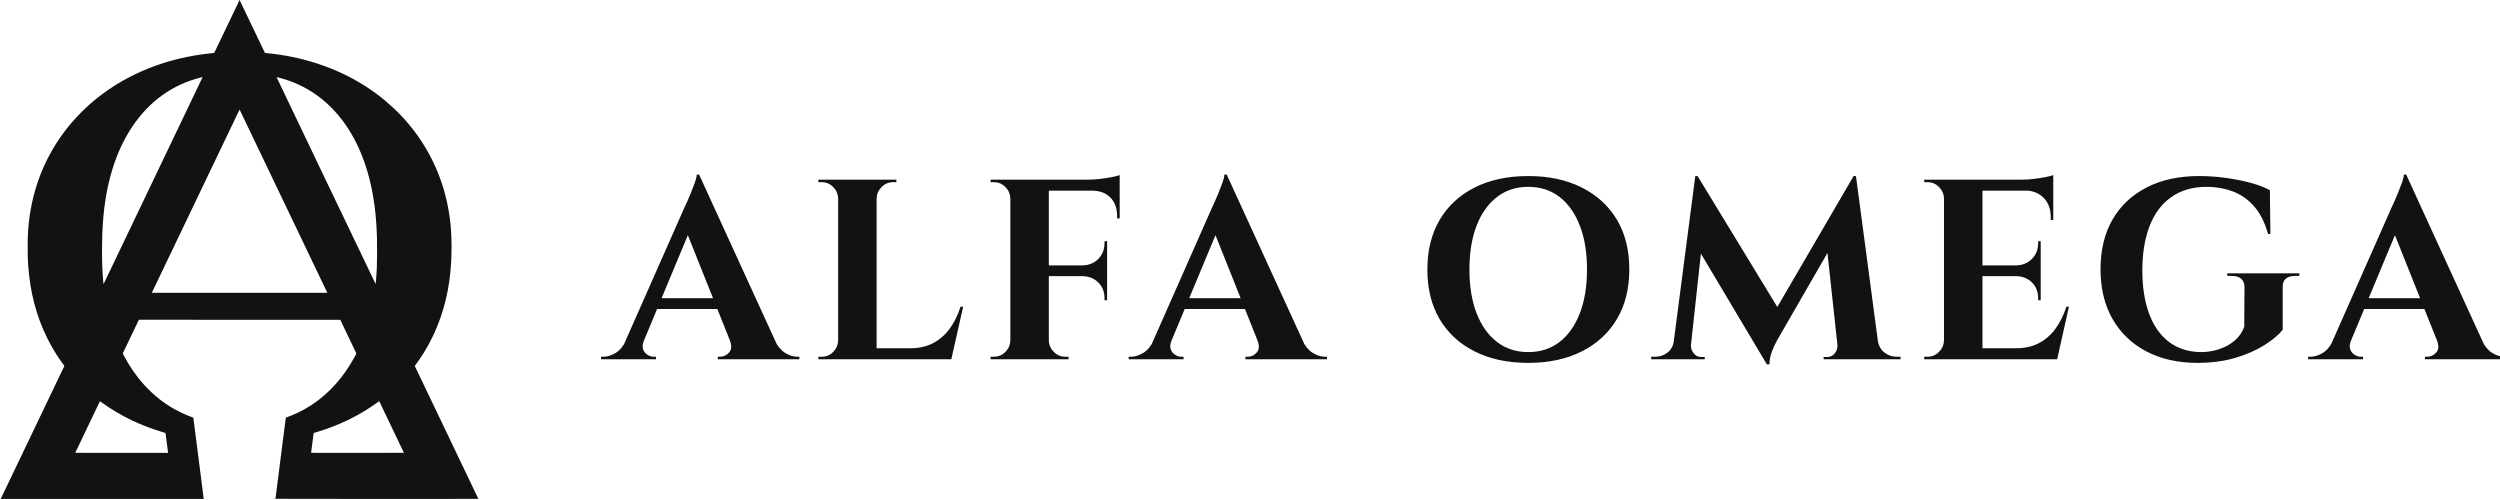
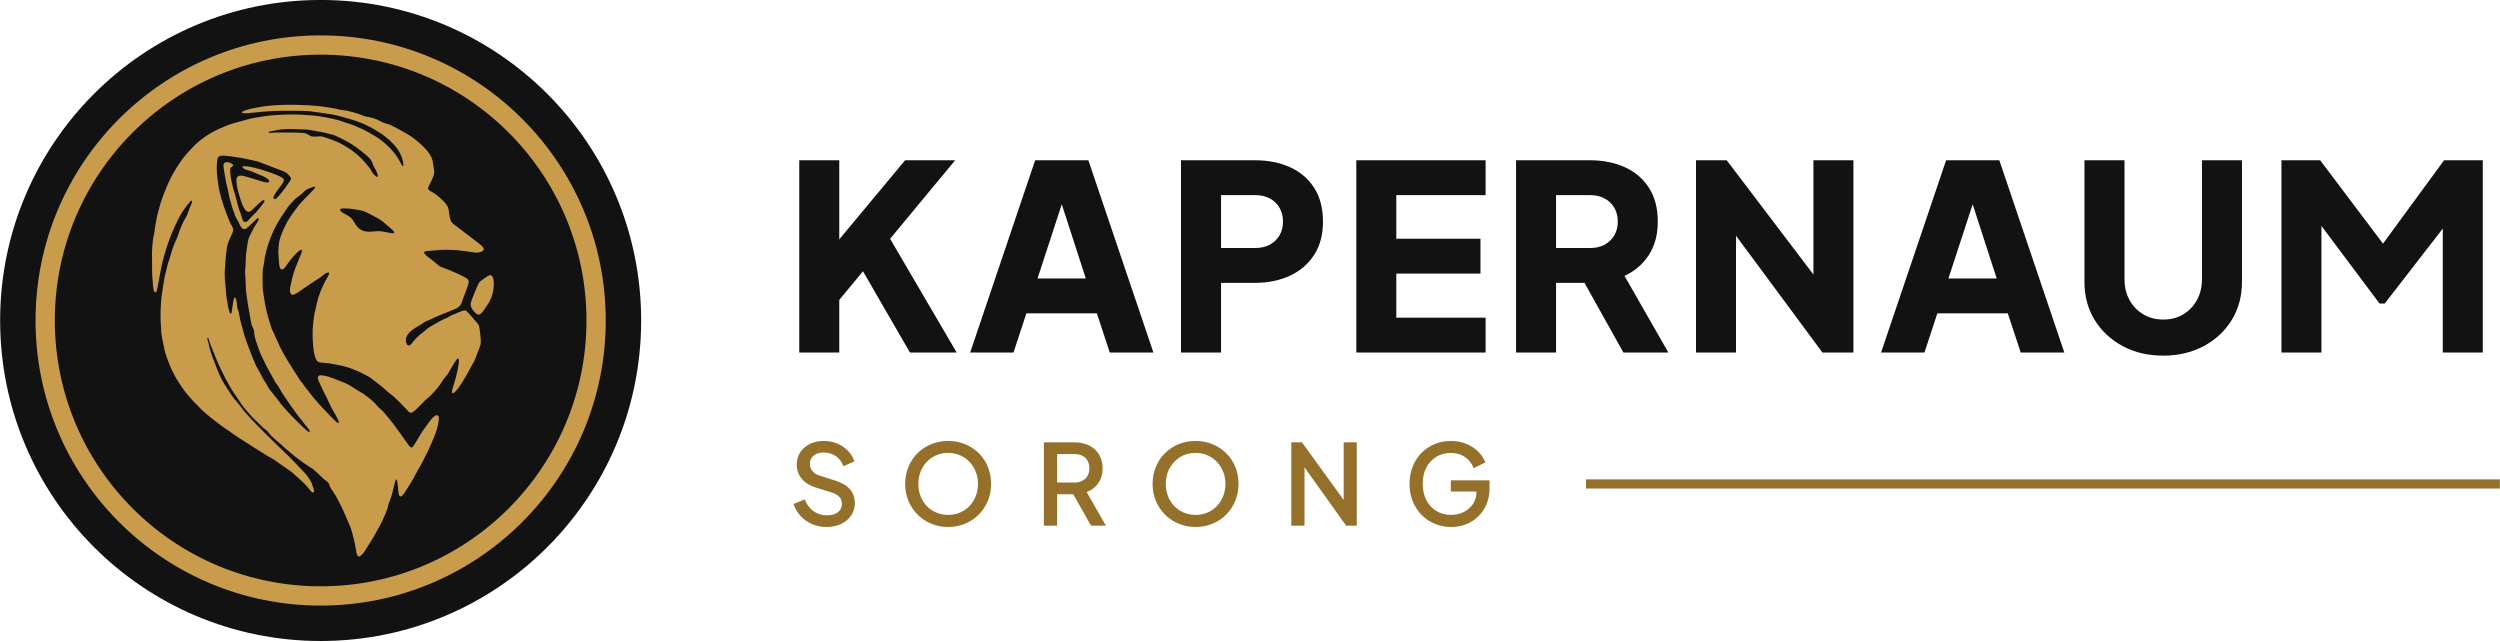
- <svg xmlns="http://www.w3.org/2000/svg" viewBox="0 0 500.73 100.00" width="501" height="100" role="img" aria-label="Alfa Omega">
-   <g fill="#121212">
-     <path transform="translate(0.00 0.00) scale(0.143456)" fill-rule="evenodd" d="M0.48 696.04C0.74 695.51 20.77 653.7 44.98 603.12L89.01 511.16L87.54 509.21C79.28 498.22 71.06 484.69 64.57 471.42C49.75 441.11 41.1 408.03 38.51 371.67C37.82 362 37.75 359.56 37.75 345.17C37.75 331.13 37.81 328.78 38.43 320.58C42.22 269.76 59.37 223.43 88.98 184C96.23 174.34 103.62 165.86 112.74 156.74C120.27 149.21 126.49 143.62 134.25 137.41C178.14 102.25 232.89 80.65 293.92 74.41C296.3 74.17 298.29 73.92 298.35 73.86C298.4 73.8 306.38 57.15 316.09 36.86L333.74 -0.02L334.34 1.28C336.05 4.94 369.04 73.77 369.14 73.87C369.2 73.93 370.86 74.14 372.83 74.33C418.61 78.82 462.27 92.59 499.5 114.29C534.99 134.97 564.73 162.7 586.62 195.5C611.89 233.39 626.28 276.68 629.25 323.75C630.05 336.51 630.05 353.4 629.24 367.17C627.16 402.83 619.51 434.95 605.96 464.92C603.96 469.35 599.49 478.24 597.07 482.58C592.09 491.54 586.07 500.91 580.28 508.72L578.45 511.2L578.83 511.97C580.61 515.63 667.33 696.85 667.33 696.91C667.33 696.96 603.55 697 525.58 697C424.29 697 383.83 696.95 383.83 696.82C383.83 696.61 398.12 584.87 398.26 583.98C398.36 583.37 398.37 583.37 400.14 582.74C401.12 582.4 403.59 581.45 405.63 580.64C432.86 569.79 456.34 551.93 475.69 527.33C482.72 518.39 490.76 505.82 495.78 495.92L496.88 493.75L485.63 470.25L474.38 446.75L333.73 446.71L193.08 446.68L181.81 470.21L170.54 493.75L171.8 496.17C187.75 526.96 210.66 552.15 237.67 568.59C246.81 574.15 257.91 579.44 267.36 582.75L269.13 583.36L269.31 584.81C271.05 598.51 283.52 695.93 283.6 696.38L283.7 697L141.85 697L-0 697L0.48 696.04ZM233.78 632.04C233.73 631.7 232.92 625.45 231.99 618.17C231.06 610.88 230.28 604.89 230.25 604.87C230.23 604.84 228.44 604.29 226.28 603.66C195.86 594.69 167.17 580.84 142.78 563.35C138.38 560.2 138.7 560.41 138.62 560.51C138.5 560.66 104.17 632.46 104.17 632.56C104.17 632.62 133.35 632.67 169.02 632.67L233.88 632.67L233.78 632.04ZM563.31 632.52C563.27 632.43 555.49 616.17 546.01 596.37L528.78 560.38L526.93 561.74C521.43 565.81 514.3 570.55 507.82 574.46C487.53 586.7 465.71 596.3 442.02 603.41C439.41 604.19 437.25 604.86 437.22 604.89C437.15 604.96 433.67 631.88 433.67 632.38C433.67 632.65 436.87 632.67 498.51 632.67C537.15 632.67 563.34 632.61 563.31 632.52ZM455.53 407.38C455.1 406.48 427.52 348.88 394.25 279.38L333.75 153.01L333.31 153.88C332.76 154.96 212.51 406.11 211.73 407.79L211.18 409L333.75 409L456.32 409L455.53 407.38ZM213.4 251.33C251.21 172.36 282.12 107.73 282.09 107.7C282.06 107.67 280.7 107.98 279.06 108.4C240.14 118.2 207.9 141.3 184.24 176.33C160.59 211.34 146.62 256.74 142.84 310.83C142.09 321.6 141.86 327.46 141.67 340.93C141.37 361.37 141.85 377.23 143.25 393.17C143.61 397.17 143.6 397.15 144.18 395.92C144.45 395.37 175.59 330.3 213.4 251.33ZM524.17 393.39C524.7 387.69 525.1 381.77 525.51 373.33C525.79 367.67 525.9 341.77 525.68 333.67C525.21 316.25 524.24 302.8 522.41 288.52C515.76 236.62 498.66 193.4 472.17 161.58C465 152.97 456.87 144.94 448.33 138.07C432.56 125.36 413.79 115.63 394.05 109.93C390.4 108.88 385.49 107.62 385.39 107.72C385.36 107.75 416.47 172.82 454.52 252.31C492.58 331.8 523.75 396.81 523.79 396.77C523.83 396.73 524 395.21 524.17 393.39Z" />
+ <svg xmlns="http://www.w3.org/2000/svg" viewBox="0 0 389.95 100.00" width="390" height="100" role="img" aria-label="GBI Kapernaum Sorong">
+   <g transform="translate(5.52 5.52) scale(0.889506)">
+     <circle cx="50" cy="50" r="56.211" fill="#121212" />
+     <path fill="#C89C4A" fill-rule="evenodd" d="M0 50a50 50 0 1 0 100 0a50 50 0 1 0 -100 0ZM3.38 50a46.62 46.62 0 1 0 93.24 0a46.62 46.62 0 1 0 -93.24 0ZM56.55 91.33C56.39 91.2 56.32 90.97 56.16 89.99C56.08 89.49 55.93 88.77 55.83 88.4C55.73 88.03 55.57 87.42 55.48 87.05C55.34 86.5 55.25 86.27 55.01 85.74C54.85 85.38 54.62 84.85 54.49 84.55C54.12 83.64 53.78 82.89 53.4 82.17C53.21 81.79 52.96 81.32 52.86 81.12C52.76 80.93 52.46 80.44 52.19 80.04C51.92 79.64 51.67 79.24 51.63 79.14C51.6 79.04 51.53 78.86 51.49 78.74C51.37 78.44 51.3 78.35 50.91 78.09C50.73 77.97 50.49 77.77 50.38 77.64C50.18 77.42 49.14 76.46 48.68 76.08C48.57 75.99 48.24 75.77 47.94 75.6C47.65 75.42 47.22 75.13 46.98 74.95C46.75 74.76 46.38 74.49 46.16 74.34C45.94 74.2 45.6 73.93 45.39 73.76C45.19 73.58 44.85 73.3 44.65 73.14C44.44 72.97 44.14 72.72 43.98 72.58C43.17 71.87 42.92 71.64 42.73 71.45C42.62 71.34 42.39 71.15 42.24 71.03C41.81 70.71 41.21 70.12 41 69.83C40.75 69.47 40.69 69.4 40.42 69.22C40.29 69.14 40.01 68.89 39.79 68.68C39.58 68.47 39.02 67.93 38.56 67.49C38.09 67.04 37.65 66.58 37.58 66.47C37.5 66.36 37.31 66.12 37.14 65.95C36.71 65.51 36.14 64.77 35.8 64.2C35.64 63.94 35.4 63.59 35.28 63.42C34.85 62.86 34.27 61.95 34.03 61.48C33.9 61.22 33.74 60.92 33.66 60.81C33.34 60.3 32.15 57.88 31.9 57.23C31.82 57.03 31.65 56.62 31.52 56.32C31.39 56.02 31.15 55.43 31 55.02C30.85 54.61 30.68 54.16 30.61 54.02C30.55 53.88 30.48 53.66 30.46 53.53C30.39 53.23 30.32 53.08 30.22 53.08C30.11 53.08 30.09 53.25 30.19 53.5C30.29 53.78 30.34 53.98 30.48 54.63C30.54 54.91 30.64 55.28 30.7 55.46C30.77 55.63 30.85 55.88 30.89 56.02C30.93 56.15 31.12 56.66 31.31 57.14C31.51 57.62 31.76 58.27 31.87 58.58C32.22 59.55 33.05 61.17 33.51 61.77C33.6 61.88 33.74 62.11 33.83 62.27C33.92 62.43 34.05 62.63 34.13 62.72C34.2 62.81 34.36 63.05 34.48 63.24C34.6 63.44 34.82 63.72 34.97 63.87C35.12 64.02 35.34 64.29 35.47 64.46C35.79 64.9 36.32 65.57 36.66 65.99C36.96 66.35 37.06 66.46 38.12 67.6C38.91 68.45 41.68 71.22 42.56 72.04C43.55 72.95 45.37 74.76 45.85 75.3C46.08 75.56 46.5 76 46.79 76.29C47.38 76.88 47.63 77.18 48.02 77.79C48.35 78.31 48.39 78.38 48.65 79.17C48.87 79.81 48.9 80.03 48.77 80.14C48.62 80.28 48.41 80.11 47.85 79.4C47.47 78.91 47.2 78.63 46.75 78.24C46.55 78.08 46.1 77.66 45.75 77.32C45.29 76.88 44.96 76.6 44.61 76.36C44.34 76.18 43.97 75.92 43.8 75.79C43.63 75.67 43.19 75.36 42.82 75.12C42.45 74.87 42.07 74.6 41.98 74.52C41.88 74.44 41.66 74.3 41.48 74.22C41.31 74.13 41.04 73.97 40.87 73.86C40.71 73.75 40.45 73.59 40.28 73.5C39.94 73.31 39.39 72.97 38.71 72.52C38.44 72.34 38.11 72.14 37.98 72.07C37.85 71.99 37.58 71.82 37.37 71.67C37.17 71.53 36.74 71.26 36.43 71.07C36.12 70.89 35.69 70.61 35.49 70.46C35.28 70.31 34.97 70.11 34.8 70C34.62 69.9 34.35 69.7 34.19 69.56C34.03 69.43 33.77 69.25 33.62 69.17C33.35 69.03 31.89 67.95 30.82 67.1C30.32 66.7 30.08 66.5 29.2 65.72C29.05 65.59 28.81 65.34 28.66 65.17C28.51 64.99 28.23 64.7 28.03 64.52C27.3 63.81 26.13 62.43 25.74 61.79C25.63 61.61 25.43 61.32 25.3 61.13C24.75 60.36 24.01 59.02 23.69 58.2C23.59 57.93 23.45 57.59 23.39 57.46C23.34 57.33 23.22 57.01 23.12 56.75C23.03 56.49 22.9 56.13 22.84 55.95C22.77 55.76 22.68 55.44 22.64 55.22C22.59 55 22.47 54.41 22.36 53.9C22.11 52.75 22 51.94 22.01 51.26C22.01 50.97 21.99 50.64 21.97 50.53C21.9 50.2 21.91 47.77 21.99 47.24C22.02 47 22.04 46.65 22.04 46.45C22.04 46.26 22.09 45.81 22.15 45.45C22.29 44.5 22.38 43.9 22.5 43.15C22.55 42.79 22.64 42.33 22.69 42.15C22.74 41.97 22.82 41.63 22.87 41.4C23.02 40.67 23.25 39.82 23.42 39.41C23.5 39.19 23.63 38.8 23.7 38.53C23.76 38.27 23.84 37.99 23.87 37.91C23.9 37.83 23.98 37.59 24.05 37.37C24.16 36.99 24.54 36.06 24.66 35.87C24.76 35.71 24.99 35.11 25.14 34.62C25.34 33.93 26 32.45 26.32 31.98C26.55 31.64 26.63 31.47 26.76 31C26.83 30.77 27 30.34 27.13 30.04C27.46 29.34 27.48 29.29 27.46 29.13C27.44 28.93 27.28 28.93 27.12 29.13C26.09 30.4 25.61 31.09 25.28 31.76C25.16 32.02 25 32.31 24.94 32.42C24.74 32.76 23.89 34.64 23.69 35.19C22.8 37.59 22.28 39.41 21.94 41.25C21.89 41.56 21.78 42.12 21.71 42.48C21.63 42.85 21.56 43.26 21.55 43.39C21.52 43.69 21.27 44.8 21.21 44.91C21.07 45.18 20.84 45.08 20.73 44.7C20.65 44.42 20.55 43.59 20.55 43.17C20.55 42.99 20.53 42.69 20.49 42.52C20.45 42.28 20.44 41.84 20.44 40.77C20.44 39.98 20.43 39.15 20.43 38.91C20.41 38.12 20.41 37.93 20.47 37.08C20.52 36.26 20.62 35.53 20.79 34.82C20.83 34.65 20.88 34.31 20.9 34.06C20.93 33.82 20.98 33.46 21.02 33.27C21.06 33.09 21.12 32.78 21.14 32.6C21.21 32.04 21.48 30.94 21.86 29.63C22.03 29.02 22.5 27.75 22.75 27.17C22.84 26.97 22.98 26.62 23.07 26.41C23.39 25.56 23.99 24.41 24.89 22.95C25.3 22.3 26.16 21.14 26.56 20.71C26.77 20.49 27.1 20.13 27.29 19.91C27.71 19.43 28.52 18.67 28.92 18.38C29.09 18.26 29.38 18.04 29.57 17.89C30.98 16.84 33.71 15.6 35.47 15.21C35.71 15.16 36.07 15.06 36.27 14.99C37.29 14.67 38.31 14.44 39.52 14.28C39.83 14.24 40.27 14.17 40.5 14.13C40.74 14.09 41.14 14.04 41.38 14.03C41.63 14.01 42.04 13.99 42.29 13.97C43.89 13.83 46.51 13.84 47.71 13.99C47.98 14.02 48.33 14.04 48.49 14.04C48.96 14.05 50.48 14.28 51.88 14.57C52.85 14.77 53.33 14.91 54.16 15.23C54.43 15.33 54.84 15.46 55.06 15.52C55.32 15.58 55.67 15.72 56.01 15.87C56.3 16.01 56.7 16.18 56.89 16.25C57.27 16.38 57.88 16.69 58.6 17.11C59.83 17.83 60.21 18.06 60.35 18.18C61.29 18.93 61.57 19.17 62.05 19.66C62.89 20.51 63.45 21.26 63.99 22.3C64.15 22.61 64.31 22.88 64.35 22.91C64.61 23.07 64.53 22.13 64.2 21.28C64.06 20.89 63.63 20.12 63.42 19.84C62.91 19.18 62.28 18.52 61.82 18.17C61.73 18.1 61.52 17.92 61.37 17.78C61.2 17.62 60.85 17.37 60.5 17.16C60.18 16.97 59.69 16.66 59.41 16.49C58.88 16.15 58.8 16.11 57.68 15.59C56.91 15.23 55.77 14.84 54.2 14.4C53.65 14.25 53.07 14.09 52.92 14.05C52.58 13.95 51.58 13.78 50.33 13.61C49.81 13.55 49.06 13.44 48.68 13.38C47.85 13.25 46.83 13.21 44.47 13.22C41.79 13.22 40.56 13.29 37.98 13.57C37.14 13.67 36.36 13.68 36.26 13.6C35.9 13.34 37.23 12.91 39.58 12.52C40.29 12.4 40.65 12.36 41.93 12.26C44.54 12.06 48.9 12.21 51.01 12.58C51.33 12.63 51.81 12.71 52.08 12.75C52.35 12.79 52.68 12.86 52.82 12.9C53.16 13 53.43 13.05 53.9 13.1C54.75 13.19 56.53 13.67 57.26 14C57.62 14.17 57.77 14.21 58.12 14.27C58.98 14.39 59.82 14.67 60.37 15C60.74 15.23 60.88 15.29 61.42 15.44C62.05 15.61 62.38 15.75 62.92 16.05C63.15 16.17 63.59 16.41 63.91 16.58C64.22 16.75 64.64 16.98 64.83 17.09C65.03 17.2 65.31 17.37 65.46 17.46C66.45 18.03 67.99 19.37 68.77 20.35C69.4 21.14 69.64 21.69 69.72 22.53C69.74 22.74 69.79 23.03 69.82 23.18C70.02 24.13 69.94 24.47 69.25 25.87C68.81 26.73 68.81 26.74 68.85 26.9C68.91 27.09 69.07 27.22 69.52 27.46C70.36 27.9 71.63 29.03 72.1 29.73C72.34 30.09 72.47 30.5 72.52 31.04C72.61 32.12 72.82 32.7 73.23 33.04C73.4 33.19 74.62 34.11 75.08 34.44C75.22 34.54 75.63 34.85 75.99 35.14C76.36 35.42 76.73 35.7 76.82 35.76C76.91 35.83 77.11 35.99 77.27 36.12C77.43 36.25 77.67 36.43 77.8 36.53C78.28 36.88 78.61 37.26 78.61 37.48C78.61 37.61 78.45 37.81 78.25 37.91C77.83 38.12 77.24 38.15 76.52 38C76.26 37.95 75.98 37.91 75.9 37.91C75.82 37.9 75.52 37.87 75.23 37.82C74.36 37.69 73.61 37.63 72.54 37.61C71.56 37.58 71.14 37.6 69.94 37.71C69.7 37.73 69.25 37.78 68.93 37.8C68.26 37.86 68.15 37.91 68.15 38.11C68.15 38.3 68.54 38.66 69.53 39.39C69.74 39.54 70.1 39.84 70.34 40.05C70.86 40.51 70.97 40.58 71.54 40.77C72.98 41.27 75.34 42.35 75.69 42.68C75.86 42.83 75.97 43.07 75.97 43.26C75.98 43.45 75.52 44.81 75.25 45.46C75.13 45.73 74.98 46.15 74.91 46.38C74.75 46.92 74.62 47.19 74.36 47.47C74.12 47.74 73.95 47.84 73.47 48.02C73.28 48.1 73.01 48.21 72.89 48.27C72.76 48.34 72.48 48.45 72.26 48.53C72.04 48.61 71.55 48.81 71.16 48.97C70.77 49.14 70.25 49.36 69.99 49.47C69.74 49.57 69.43 49.72 69.29 49.8C69.16 49.87 68.9 49.99 68.72 50.05C68.31 50.2 68.3 50.2 67.88 50.5C67.7 50.64 67.36 50.85 67.13 50.98C65.9 51.66 65.17 52.37 64.99 53.07C64.88 53.5 65 54.12 65.23 54.3C65.48 54.49 65.79 54.34 66.11 53.87C66.48 53.33 67.3 52.53 67.84 52.16C68 52.05 68.27 51.83 68.43 51.68C68.78 51.34 69.23 51.05 69.87 50.71C70.13 50.58 70.43 50.41 70.55 50.33C70.82 50.15 71.56 49.77 71.95 49.62C72.1 49.56 72.31 49.46 72.4 49.39C72.65 49.23 73.01 49.05 73.52 48.85C73.76 48.76 74.19 48.58 74.48 48.46C74.88 48.3 75.06 48.24 75.2 48.24C75.56 48.24 75.59 48.27 76.95 49.85C77.77 50.8 77.79 50.83 77.88 51.55C77.91 51.82 77.97 52.21 78 52.43C78.08 53 78.11 53.88 78.06 54.16C78.03 54.29 77.94 54.58 77.84 54.81C77.68 55.2 77.45 55.81 77.16 56.6C76.97 57.1 76.8 57.45 76.52 57.87C76.39 58.08 76.19 58.45 76.07 58.7C75.72 59.42 74.46 61.48 74.07 61.96C73.63 62.5 73.37 62.75 73.23 62.75C72.96 62.75 72.96 62.48 73.25 61.57C73.9 59.55 74.32 57.54 74.23 56.91C74.2 56.71 74.1 56.62 73.98 56.7C73.86 56.77 73.1 57.96 72.63 58.82C72.31 59.4 72.2 59.56 71.88 59.9C71.73 60.06 71.51 60.35 71.36 60.61C70.76 61.62 69.54 63.03 68.71 63.67C68.49 63.83 68.21 64.1 68.06 64.28C67.75 64.64 66.54 65.81 66.27 66C65.85 66.3 65.6 66.24 65.2 65.74C64.92 65.4 63.19 63.66 62.81 63.33C62.67 63.22 62.37 62.99 62.16 62.83C61.94 62.67 61.61 62.39 61.41 62.2C61.22 62.01 60.98 61.8 60.88 61.72C60.79 61.65 60.61 61.5 60.49 61.4C60.37 61.3 60.08 61.07 59.84 60.9C59.6 60.73 59.27 60.47 59.1 60.32C58.9 60.14 58.65 59.97 58.39 59.84C58.17 59.72 57.87 59.56 57.72 59.47C57.18 59.16 55.63 58.49 55.06 58.32C54.88 58.27 54.5 58.15 54.22 58.07C53.94 57.98 53.57 57.9 53.39 57.87C53.22 57.85 52.87 57.78 52.61 57.72C51.9 57.55 51.19 57.45 50.46 57.41C49.75 57.37 49.62 57.33 49.38 57.08C49.04 56.73 48.78 55.69 48.69 54.4C48.68 54.09 48.64 53.64 48.61 53.39C48.57 52.89 48.59 51.29 48.65 50.99C48.67 50.9 48.69 50.7 48.69 50.55C48.69 50.4 48.73 50.06 48.77 49.8C48.81 49.54 48.87 49.17 48.89 48.97C48.91 48.78 48.97 48.48 49.03 48.31C49.08 48.14 49.15 47.88 49.17 47.74C49.19 47.59 49.25 47.32 49.3 47.12C49.35 46.93 49.43 46.6 49.48 46.4C49.53 46.19 49.62 45.89 49.69 45.73C49.75 45.57 49.85 45.29 49.9 45.12C49.96 44.95 50.05 44.72 50.1 44.61C50.16 44.5 50.28 44.23 50.37 44C50.47 43.77 50.67 43.36 50.83 43.07C51.53 41.84 51.58 41.69 51.41 41.6C51.23 41.51 50.75 41.75 50.34 42.14C50.21 42.25 50.02 42.39 49.92 42.45C49.74 42.56 49.15 42.94 47.97 43.74C47.64 43.95 47.14 44.3 46.85 44.51C45.86 45.22 45.37 45.49 45.06 45.49C44.63 45.49 44.49 44.77 44.75 43.78C44.8 43.56 44.88 43.22 44.92 43.02C45.12 42.06 45.44 41.06 45.83 40.15C45.96 39.83 46.12 39.43 46.19 39.24C46.25 39.06 46.4 38.71 46.51 38.48C46.75 37.95 46.79 37.62 46.61 37.6C46.28 37.56 44.93 38.96 44.06 40.26C43.77 40.69 43.57 40.91 43.42 40.99C43 41.21 42.76 40.82 42.7 39.83C42.69 39.6 42.65 39.1 42.62 38.71C42.56 38.06 42.56 37.94 42.62 37.2C42.65 36.76 42.71 36.27 42.74 36.11C42.89 35.39 43.51 33.86 44.08 32.81C44.3 32.39 45.24 30.97 45.43 30.77C45.51 30.68 45.67 30.47 45.79 30.3C46.17 29.72 46.68 29.16 48.09 27.75C48.92 26.92 49.07 26.73 49.03 26.61C48.97 26.46 48.68 26.53 47.93 26.87C47.39 27.11 47.37 27.12 46.96 27.53C46.73 27.75 46.4 28.05 46.21 28.17C45.6 28.61 45.47 28.72 45.22 29.02C45.08 29.18 44.85 29.42 44.71 29.56C44.45 29.8 44.32 29.99 43.04 31.92C42.27 33.09 41.72 34.17 41.14 35.68C40.65 36.95 40.13 38.95 40.13 39.57C40.13 39.67 40.07 39.99 40.01 40.26C39.84 41 39.8 41.6 39.82 43.17C39.84 44.28 39.86 44.63 39.93 45.06C39.97 45.35 40.04 45.78 40.07 46.02C40.23 47.25 40.63 49 41.05 50.29C41.2 50.77 41.37 51.29 41.41 51.43C41.46 51.57 41.58 51.83 41.68 52C41.77 52.17 41.91 52.47 41.97 52.67C42.04 52.86 42.18 53.17 42.28 53.35C42.39 53.54 42.57 53.91 42.68 54.19C42.79 54.46 42.93 54.78 43 54.89C43.07 55.01 43.2 55.26 43.3 55.45C43.4 55.65 43.54 55.91 43.62 56.03C43.7 56.15 43.84 56.38 43.92 56.54C44 56.7 44.13 56.92 44.2 57.02C44.28 57.13 44.49 57.46 44.66 57.75C45.18 58.61 45.41 58.97 45.7 59.39C45.85 59.6 46.06 59.94 46.17 60.14C46.29 60.34 46.5 60.64 46.65 60.8C46.8 60.97 46.99 61.22 47.07 61.37C47.15 61.51 47.32 61.74 47.46 61.89C47.59 62.03 47.81 62.3 47.94 62.5C48.08 62.69 48.28 62.96 48.4 63.1C48.52 63.24 48.79 63.57 49 63.83C49.21 64.09 49.55 64.48 49.75 64.7C49.96 64.92 50.4 65.38 50.72 65.73C51.48 66.56 52.49 67.57 52.77 67.8C53.02 68.01 53.19 68.03 53.21 67.86C53.22 67.74 52.72 66.7 52.38 66.14C52.04 65.59 51.35 64.22 51.23 63.88C51.17 63.71 51.05 63.46 50.97 63.32C50.88 63.19 50.74 62.93 50.66 62.75C50.57 62.56 50.42 62.25 50.33 62.06C50.06 61.52 49.64 60.58 49.57 60.41C49.43 60.01 49.55 59.68 49.87 59.62C50.15 59.56 51.33 59.79 51.76 59.99C51.88 60.04 52.23 60.17 52.53 60.27C52.83 60.38 53.27 60.55 53.51 60.66C53.75 60.76 54.04 60.88 54.16 60.92C54.58 61.06 55.2 61.41 56.34 62.17C56.6 62.34 56.91 62.53 57.02 62.58C57.3 62.7 57.59 62.89 57.85 63.12C57.97 63.22 58.25 63.43 58.46 63.59C58.92 63.91 59.63 64.58 59.89 64.94C59.99 65.07 60.21 65.3 60.39 65.44C60.82 65.78 61.21 66.2 61.78 66.93C62.05 67.28 62.39 67.7 62.53 67.86C62.68 68.03 62.87 68.28 62.96 68.43C63.05 68.58 63.2 68.8 63.3 68.92C63.66 69.37 64.02 69.86 64.36 70.37C64.56 70.67 64.85 71.07 65.01 71.28C65.17 71.49 65.39 71.78 65.49 71.92C65.82 72.38 66.04 72.39 66.29 71.97C66.37 71.84 66.58 71.51 66.76 71.24C66.94 70.97 67.15 70.61 67.23 70.45C67.42 70.08 68.09 69.05 68.49 68.54C68.66 68.32 68.92 67.98 69.06 67.77C69.52 67.11 70.09 66.6 70.38 66.6C70.54 66.6 70.7 66.79 70.73 67.01C70.79 67.44 70.45 69.07 70.16 69.76C69.97 70.21 69.6 71.11 69.42 71.57C69.25 72.01 68.67 73.25 68.46 73.61C68.38 73.75 68.18 74.15 68.02 74.48C67.74 75.07 67.31 75.84 67.09 76.17C67.03 76.26 66.79 76.72 66.54 77.19C66.27 77.74 65.95 78.29 65.68 78.69C65.45 79.03 65.17 79.47 65.07 79.65C64.65 80.4 64.23 80.88 64.02 80.86C63.76 80.84 63.67 80.57 63.59 79.51C63.5 78.38 63.41 77.88 63.28 77.88C63.19 77.88 63.09 78.11 63 78.5C62.95 78.73 62.85 79.14 62.78 79.41C62.71 79.68 62.59 80.15 62.51 80.46C62.43 80.81 62.3 81.2 62.14 81.57C61.98 81.95 61.88 82.26 61.82 82.55C61.78 82.78 61.68 83.12 61.6 83.31C61.53 83.49 61.37 83.88 61.25 84.17C61.04 84.71 60.4 86.02 60.19 86.33C60.13 86.43 59.96 86.73 59.82 87C59.38 87.83 59.06 88.37 58.59 89.08C58.35 89.46 58.04 89.94 57.92 90.15C57.5 90.87 56.99 91.4 56.73 91.4C56.68 91.4 56.6 91.37 56.55 91.33ZM48.09 69.46C48.05 69.26 47.77 68.82 47.5 68.53C47.36 68.39 47.09 68.05 46.89 67.78C46.68 67.51 46.37 67.12 46.2 66.91C46.03 66.7 45.72 66.29 45.51 65.99C45.31 65.69 44.97 65.21 44.75 64.92C44.54 64.63 44.27 64.25 44.16 64.07C44.04 63.9 43.84 63.61 43.72 63.43C43.42 63.02 42.88 62.14 42.72 61.8C42.65 61.66 42.52 61.45 42.43 61.35C42.2 61.09 41.96 60.71 41.77 60.31C41.68 60.13 41.55 59.89 41.48 59.78C41.31 59.51 40.95 58.86 40.66 58.29C40.52 58.03 40.37 57.74 40.33 57.66C39.76 56.55 39.28 55.48 39.13 54.95C39.09 54.82 38.97 54.47 38.86 54.18C38.5 53.21 38.39 52.76 38.36 52.21C38.34 51.72 38.33 51.71 38.17 51.39C38.07 51.21 37.97 50.99 37.94 50.9C37.85 50.65 37.57 49.21 37.57 49C37.57 48.9 37.52 48.6 37.45 48.34C37.39 48.08 37.3 47.6 37.26 47.28C37.21 46.96 37.12 46.28 37.04 45.79C36.91 44.97 36.89 44.77 36.86 43.64C36.84 42.96 36.81 42.29 36.79 42.15C36.74 41.83 36.73 41.45 36.78 41.02C36.81 40.83 36.84 40.15 36.86 39.52C36.89 38.76 36.93 38.19 36.98 37.89C37.02 37.63 37.09 37.14 37.14 36.8C37.26 35.87 37.45 35.28 37.81 34.69C37.9 34.55 38.03 34.3 38.09 34.15C38.24 33.79 38.38 33.55 38.65 33.17C38.91 32.8 39.14 32.37 39.14 32.23C39.14 32.11 39.05 32.03 38.95 32.07C38.85 32.1 38.22 32.69 37.94 33C37.78 33.17 37.29 33.61 36.96 33.87C36.85 33.95 36.6 34 36.46 33.96C36.21 33.9 35.92 33.52 35.7 32.96C35.63 32.78 35.47 32.48 35.35 32.31C34.93 31.68 34.08 29.07 33.86 27.7C33.81 27.38 33.68 26.83 33.59 26.48C33.49 26.14 33.38 25.66 33.35 25.42C33.31 25.19 33.25 24.81 33.21 24.58C32.89 22.81 32.88 22.59 33.13 22.37C33.41 22.12 34.09 22.23 34.56 22.62C34.75 22.77 34.74 22.81 34.49 22.98C34.17 23.2 34.13 23.29 34.14 23.85C34.14 24.7 34.56 26.69 34.98 27.9C35.1 28.26 35.36 29.25 35.49 29.83C35.56 30.18 35.66 30.47 35.78 30.75C35.88 30.98 36.03 31.42 36.12 31.75C36.33 32.54 36.46 32.73 36.79 32.73C37.03 32.73 37.31 32.5 37.73 31.96C37.8 31.87 37.99 31.68 38.14 31.55C38.45 31.29 38.84 30.86 39.22 30.37C39.36 30.2 39.6 29.9 39.75 29.72C40.15 29.24 40.25 28.95 40.05 28.88C39.88 28.83 39.34 29.27 38.46 30.16C37.73 30.89 37.49 31.03 37.15 30.89C36.63 30.68 36.13 29.61 35.57 27.51C35.35 26.68 35.32 26.5 35.25 25.83C35.19 25.26 35.23 25 35.42 24.8C35.71 24.49 36.21 24.52 37.32 24.89C37.58 24.98 37.94 25.09 38.13 25.13C38.31 25.17 38.77 25.31 39.16 25.44C40.21 25.79 40.71 25.87 40.9 25.74C41.26 25.49 40.57 24.92 39.36 24.48C39.14 24.4 38.71 24.21 38.4 24.07C37.99 23.88 37.7 23.77 37.38 23.69C36.62 23.51 36.14 23.2 36.32 23.02C36.45 22.89 37.12 22.92 37.81 23.09C38.12 23.17 38.54 23.27 38.73 23.3C39.17 23.38 41.26 24.06 42.06 24.39C43.72 25.06 43.85 25.27 43.15 26.19C42.51 27.03 41.93 27.88 41.79 28.18C41.59 28.61 41.84 28.86 42.21 28.61C42.51 28.41 43.71 26.93 44.23 26.11C44.34 25.95 44.48 25.74 44.55 25.65C44.9 25.2 44.87 24.98 44.42 24.5C44.03 24.08 43.88 23.99 43.28 23.76C43.01 23.65 42.28 23.37 41.66 23.14C41.04 22.9 40.41 22.66 40.26 22.61C40.11 22.56 39.79 22.44 39.55 22.34C39.01 22.11 38.74 22.03 37.81 21.85C37.41 21.77 36.86 21.65 36.59 21.59C35.9 21.43 33.83 21.14 33.11 21.1C32.43 21.06 32.11 21.16 31.97 21.46C31.86 21.69 31.75 22.82 31.78 23.48C31.82 24.8 32.07 26.66 32.36 27.76C32.65 28.92 33.28 30.85 33.66 31.72C33.77 32 33.92 32.37 33.99 32.55C34.05 32.73 34.2 33.02 34.31 33.2C34.8 34.02 34.79 34.09 34.24 35.29C33.8 36.24 33.61 36.79 33.56 37.24C33.54 37.4 33.5 37.74 33.46 38C33.39 38.57 33.34 39.09 33.28 39.95C33.26 40.31 33.23 40.77 33.21 40.98C33.15 41.59 33.16 42.5 33.25 43.29C33.29 43.69 33.34 44.26 33.37 44.55C33.44 45.59 33.49 46.03 33.56 46.38C33.6 46.57 33.66 46.93 33.7 47.18C33.75 47.58 33.9 48.18 34.05 48.59C34.11 48.78 34.21 48.83 34.31 48.73C34.38 48.67 34.41 48.52 34.49 47.95C34.7 46.4 34.8 45.96 34.94 45.96C35.13 45.96 35.28 46.49 35.33 47.28C35.35 47.79 35.37 47.85 35.48 48.09C35.57 48.26 35.63 48.49 35.67 48.72C35.7 48.92 35.77 49.28 35.82 49.52C35.87 49.76 35.94 50.06 35.96 50.19C35.99 50.32 36.07 50.6 36.14 50.81C36.21 51.03 36.3 51.34 36.33 51.51C36.36 51.69 36.45 52.03 36.53 52.27C36.6 52.51 36.68 52.78 36.71 52.88C36.73 52.98 36.8 53.16 36.85 53.29C36.91 53.42 37 53.69 37.06 53.88C37.12 54.08 37.26 54.45 37.37 54.71C37.49 54.97 37.62 55.33 37.68 55.52C37.73 55.7 37.88 56.07 38 56.34C38.13 56.61 38.3 57.04 38.39 57.28C38.57 57.78 38.83 58.28 39.27 59C39.42 59.26 39.64 59.66 39.75 59.9C39.86 60.14 40.09 60.53 40.25 60.76C40.41 61 40.61 61.33 40.68 61.49C40.83 61.81 41.21 62.33 41.87 63.12C42.09 63.38 42.33 63.69 42.41 63.79C42.86 64.46 43.38 65.1 43.74 65.46C43.96 65.69 44.22 65.97 44.31 66.09C44.58 66.45 47.21 69.04 47.63 69.36C47.97 69.61 48.13 69.65 48.09 69.46ZM77.47 48.92C77.11 48.75 76.53 48.05 76.38 47.61C76.28 47.32 76.3 46.96 76.42 46.61C76.67 45.91 77.16 44.71 77.52 43.89C77.79 43.28 77.88 43.18 78.51 42.75C78.81 42.55 79.16 42.31 79.28 42.23C79.63 41.97 79.93 41.99 80.13 42.28C80.53 42.88 80.42 44.81 79.92 46C79.63 46.7 79.58 46.78 79.06 47.57C78.24 48.82 77.88 49.13 77.47 48.92ZM62.84 34.67C62.99 34.52 62.83 34.28 62.24 33.81C62.02 33.63 61.68 33.34 61.48 33.15C60.97 32.69 60.23 32.16 59.74 31.92C59.51 31.81 59.17 31.63 58.97 31.51C58.45 31.21 57.64 30.84 57.29 30.75C56.71 30.6 55.33 30.39 54.69 30.36C53.76 30.3 53.41 30.38 53.41 30.62C53.41 30.82 53.63 30.98 54.71 31.58C55.33 31.93 55.55 32.15 55.91 32.81C56.63 34.15 57.56 34.59 59.24 34.39C59.99 34.3 60.72 34.33 61.39 34.49C62.33 34.71 62.75 34.76 62.84 34.67ZM60.02 24.74C60.09 24.6 59.86 23.94 59.56 23.42C59.3 22.97 59.16 22.67 59.09 22.44C58.91 21.82 58.51 21.38 57.14 20.3C55.81 19.26 55.21 18.88 53.73 18.14C52.56 17.56 52.45 17.51 51.88 17.36C51.03 17.13 50.16 16.94 49.42 16.82C49.08 16.76 48.5 16.66 48.15 16.6C47.56 16.49 47.43 16.48 46.6 16.48C46.1 16.48 45.54 16.46 45.35 16.44C45.15 16.42 44.63 16.42 44 16.44C43.05 16.47 42.93 16.48 42.33 16.61C41.97 16.69 41.55 16.77 41.38 16.8C40.89 16.88 40.72 16.98 40.93 17.08C41 17.11 41.13 17.11 41.41 17.08C41.63 17.05 42.5 17.03 43.47 17.03C46.94 17.03 47.35 17.06 47.87 17.45C48.3 17.76 48.58 17.81 49.66 17.72C50.16 17.69 50.19 17.69 51.31 18.07C52.25 18.38 53.26 18.81 53.74 19.08C54.62 19.59 55.21 19.96 55.39 20.11C55.5 20.2 55.81 20.44 56.07 20.63C56.65 21.06 57.55 21.96 58.03 22.58C58.22 22.82 58.45 23.11 58.55 23.22C58.64 23.32 58.8 23.56 58.9 23.75C59.1 24.14 59.34 24.43 59.63 24.66C59.85 24.83 59.95 24.85 60.02 24.74Z" />
  </g>
  <g fill="#121212">
-     <path d="M139.96 34.97 156.77 71.69H147.52L136.82 44.9ZM128.9 68.25Q128.49 69.27 128.74 69.99Q129 70.71 129.62 71.1Q130.24 71.49 130.85 71.49H131.32V72H120.31V71.49Q120.31 71.49 120.54 71.49Q120.77 71.49 120.77 71.49Q121.96 71.49 123.22 70.74Q124.48 69.99 125.3 68.25ZM139.96 34.97 140.16 41.25 127.41 71.85H123.65L136.97 41.71Q137.13 41.4 137.51 40.55Q137.9 39.7 138.34 38.62Q138.77 37.54 139.13 36.54Q139.49 35.54 139.49 34.97ZM145.36 59.76V61.92H130.24V59.76ZM146.13 68.25H155.13Q156 69.99 157.24 70.74Q158.47 71.49 159.65 71.49Q159.65 71.49 159.86 71.49Q160.06 71.49 160.06 71.49V72H143.71V71.49H144.17Q145.2 71.49 145.97 70.64Q146.74 69.79 146.13 68.25ZM175.54 36V72H167.83V36ZM189.12 69.79 190.36 72H175.39V69.79ZM192.88 61.46 190.51 72H180.43L182.28 69.79Q184.85 69.79 186.81 68.79Q188.76 67.78 190.15 65.91Q191.54 64.03 192.36 61.46ZM167.98 68.25V72H163.87V71.49Q163.87 71.49 164.2 71.49Q164.54 71.49 164.54 71.49Q165.88 71.49 166.83 70.53Q167.78 69.58 167.83 68.25ZM167.98 39.75H167.83Q167.78 38.42 166.83 37.47Q165.88 36.51 164.54 36.51Q164.54 36.51 164.2 36.51Q163.87 36.51 163.87 36.51V36H167.98ZM175.39 39.75V36H179.5V36.51Q179.45 36.51 179.14 36.51Q178.84 36.51 178.84 36.51Q177.5 36.51 176.55 37.47Q175.6 38.42 175.54 39.75ZM210.05 36V72H202.34V36ZM221.73 53.18V55.34H209.9V53.18ZM224.25 36V38.21H209.9V36ZM221.73 55.23V60.17H221.21V59.76Q221.21 57.86 219.98 56.62Q218.74 55.39 216.84 55.34V55.23ZM221.73 48.34V53.28H216.84V53.18Q218.74 53.13 219.98 51.87Q221.21 50.61 221.21 48.7V48.34ZM224.25 38.06V43.77H223.73V43.25Q223.73 40.94 222.37 39.57Q221.01 38.21 218.69 38.21V38.06ZM224.25 35.07V36.57L217.97 36Q219.1 36 220.36 35.85Q221.62 35.69 222.7 35.49Q223.78 35.28 224.25 35.07ZM202.49 68.25V72H198.38V71.49Q198.38 71.49 198.71 71.49Q199.05 71.49 199.05 71.49Q200.38 71.49 201.34 70.53Q202.29 69.58 202.34 68.25ZM202.49 39.75H202.34Q202.29 38.42 201.34 37.47Q200.38 36.51 199.05 36.51Q199.05 36.51 198.71 36.51Q198.38 36.51 198.38 36.51V36H202.49ZM209.9 68.25H210.05Q210.1 69.58 211.06 70.53Q212.01 71.49 213.34 71.49Q213.34 71.49 213.65 71.49Q213.96 71.49 214.01 71.49V72H209.9ZM245.69 34.97 262.51 71.69H253.25L242.56 44.9ZM234.64 68.25Q234.22 69.27 234.48 69.99Q234.74 70.71 235.36 71.1Q235.97 71.49 236.59 71.49H237.05V72H226.05V71.49Q226.05 71.49 226.28 71.49Q226.51 71.49 226.51 71.49Q227.69 71.49 228.95 70.74Q230.21 69.99 231.04 68.25ZM245.69 34.97 245.9 41.25 233.14 71.85H229.39L242.71 41.71Q242.86 41.4 243.25 40.55Q243.64 39.7 244.07 38.62Q244.51 37.54 244.87 36.54Q245.23 35.54 245.23 34.97ZM251.09 59.76V61.92H235.97V59.76ZM251.86 68.25H260.86Q261.74 69.99 262.97 70.74Q264.21 71.49 265.39 71.49Q265.39 71.49 265.6 71.49Q265.8 71.49 265.8 71.49V72H249.45V71.49H249.91Q250.94 71.49 251.71 70.64Q252.48 69.79 251.86 68.25ZM306.12 35.28Q312.29 35.28 316.84 37.57Q321.4 39.86 323.89 44.02Q326.38 48.19 326.38 54Q326.38 59.76 323.89 63.95Q321.4 68.14 316.84 70.43Q312.29 72.72 306.12 72.72Q299.95 72.72 295.4 70.43Q290.85 68.14 288.38 63.98Q285.91 59.81 285.91 54Q285.91 48.24 288.38 44.05Q290.85 39.86 295.4 37.57Q299.95 35.28 306.12 35.28ZM306.12 70.56Q309.77 70.56 312.4 68.53Q315.02 66.5 316.46 62.79Q317.9 59.09 317.9 54Q317.9 48.91 316.46 45.21Q315.02 41.5 312.4 39.47Q309.77 37.44 306.12 37.44Q302.52 37.44 299.87 39.47Q297.22 41.5 295.78 45.21Q294.34 48.91 294.34 54Q294.34 59.09 295.78 62.79Q297.22 66.5 299.87 68.53Q302.52 70.56 306.12 70.56ZM371.33 35.28 371.74 40.89 356.47 67.37Q356.47 67.37 355.96 68.27Q355.44 69.17 354.95 70.46Q354.46 71.74 354.46 73.03H353.95L351.94 68.55ZM336.46 68.25V72H330.76V71.49Q330.81 71.49 331.19 71.49Q331.58 71.49 331.58 71.49Q332.97 71.49 334.05 70.64Q335.13 69.79 335.33 68.25ZM338.73 69.07Q338.73 69.12 338.73 69.17Q338.73 69.22 338.73 69.33Q338.73 70.15 339.32 70.84Q339.91 71.54 340.73 71.54H341.5V72H338.37V69.07ZM339.6 35.28H340.06L341.86 40.42L338.42 72H334.82ZM340.06 35.28 356.88 62.9 353.95 73.03 338.73 47.47ZM371.8 35.28 376.68 72H368.4L365.83 48.34L371.33 35.28ZM375.09 68.25H376.17Q376.42 69.79 377.5 70.64Q378.58 71.49 379.92 71.49Q379.92 71.49 380.33 71.49Q380.74 71.49 380.74 71.49V72H375.09ZM368.09 69.07H368.45V72H365.32V71.54H366.09Q366.96 71.54 367.53 70.84Q368.09 70.15 368.09 69.33Q368.09 69.22 368.09 69.17Q368.09 69.12 368.09 69.07ZM397.15 36V72H389.44V36ZM410.73 69.79 411.96 72H397V69.79ZM408.82 53.18V55.34H397V53.18ZM411.34 36V38.21H397V36ZM414.48 61.46 412.12 72H402.04L403.89 69.79Q406.46 69.79 408.41 68.79Q410.37 67.78 411.76 65.91Q413.14 64.03 413.97 61.46ZM408.82 55.23V60.17H408.31V59.76Q408.31 57.86 407.08 56.62Q405.84 55.39 403.94 55.34V55.23ZM408.82 48.34V53.28H403.94V53.18Q405.84 53.13 407.08 51.87Q408.31 50.61 408.31 48.7V48.34ZM411.34 38.06V44.07H410.83V43.46Q410.83 41.09 409.42 39.65Q408 38.21 405.58 38.16V38.06ZM411.34 35.07V36.57L405.07 36Q406.2 36 407.46 35.85Q408.72 35.69 409.8 35.49Q410.88 35.28 411.34 35.07ZM389.59 68.25V72H385.48V71.49Q385.48 71.49 385.81 71.49Q386.14 71.49 386.14 71.49Q387.48 71.49 388.43 70.53Q389.38 69.58 389.44 68.25ZM389.59 39.75H389.44Q389.38 38.42 388.43 37.47Q387.48 36.51 386.14 36.51Q386.14 36.51 385.81 36.51Q385.48 36.51 385.48 36.51V36H389.59ZM457.32 57.6V66.09Q456.09 67.63 453.64 69.17Q451.2 70.71 447.81 71.72Q444.41 72.72 440.25 72.72Q434.38 72.72 430.01 70.43Q425.64 68.14 423.22 63.93Q420.81 59.71 420.81 53.95Q420.81 48.19 423.2 44.02Q425.59 39.86 430.04 37.57Q434.49 35.28 440.56 35.28Q443.38 35.28 446.06 35.67Q448.73 36.05 451 36.67Q453.26 37.29 454.75 38.11L454.85 46.9H454.39Q453.41 43.41 451.56 41.32Q449.71 39.24 447.27 38.34Q444.82 37.44 442.1 37.44Q437.93 37.44 435.03 39.47Q432.12 41.5 430.66 45.26Q429.19 49.01 429.19 54.26Q429.19 59.19 430.55 62.87Q431.92 66.55 434.54 68.53Q437.16 70.51 440.92 70.56Q442.82 70.56 444.59 69.97Q446.37 69.38 447.7 68.25Q449.04 67.11 449.61 65.47L449.66 57.6Q449.66 55.29 447.04 55.29H446.21V54.77H460.66V55.29H459.89Q457.22 55.29 457.32 57.6ZM482.06 34.97 498.88 71.69H489.62L478.92 44.9ZM471 68.25Q470.59 69.27 470.85 69.99Q471.1 70.71 471.72 71.1Q472.34 71.49 472.96 71.49H473.42V72H462.41V71.49Q462.41 71.49 462.64 71.49Q462.88 71.49 462.88 71.49Q464.06 71.49 465.32 70.74Q466.58 69.99 467.4 68.25ZM482.06 34.97 482.26 41.25 469.51 71.85H465.76L479.08 41.71Q479.23 41.4 479.62 40.55Q480 39.7 480.44 38.62Q480.88 37.54 481.24 36.54Q481.6 35.54 481.6 34.97ZM487.46 59.76V61.92H472.34V59.76ZM488.23 68.25H497.23Q498.1 69.99 499.34 70.74Q500.57 71.49 501.76 71.49Q501.76 71.49 501.96 71.49Q502.17 71.49 502.17 71.49V72H485.81V71.49H486.28Q487.3 71.49 488.08 70.64Q488.85 69.79 488.23 68.25Z" />
+     <path d="M124.66 55V25H130.9V40.02L129.17 39.42L141.17 25H148.98L137.1 39.34L137.46 34.91L149.22 55H141.93L134.6 42.32L130.9 46.79V55ZM151.32 55 161.46 25H169.76L179.91 55H173.1L171.09 48.88H160.09L158.08 55ZM161.83 43.44H169.36L164.77 29.27H166.46ZM184.21 55V25H195.73Q198.83 25 201.23 26.09Q203.62 27.17 204.99 29.31Q206.36 31.44 206.36 34.58Q206.36 37.64 204.97 39.78Q203.58 41.91 201.19 43.02Q198.79 44.13 195.73 44.13H190.46V55ZM190.46 38.69H195.77Q197.1 38.69 198.07 38.17Q199.03 37.64 199.58 36.72Q200.12 35.79 200.12 34.58Q200.12 33.34 199.58 32.41Q199.03 31.48 198.07 30.96Q197.1 30.44 195.77 30.44H190.46ZM211.56 55V25H231.73V30.44H217.8V37.24H230.93V42.68H217.8V49.56H231.73V55ZM236.48 55V25H247.96Q251.06 25 253.46 26.09Q255.85 27.17 257.22 29.31Q258.59 31.44 258.59 34.58Q258.59 37.64 257.18 39.8Q255.77 41.95 253.4 43.04L260.24 55H253.23L245.83 41.75L249.85 44.13H242.72V55ZM242.72 38.69H248Q249.33 38.69 250.3 38.17Q251.26 37.64 251.81 36.72Q252.35 35.79 252.35 34.58Q252.35 33.34 251.81 32.41Q251.26 31.48 250.3 30.96Q249.33 30.44 248 30.44H242.72ZM264.55 55V25H269.34L285.45 46.22L282.87 46.83V25H289.11V55H284.28L268.46 33.62L270.79 33.01V55ZM293.42 55 303.57 25H311.87L322.01 55H315.21L313.19 48.88H302.2L300.19 55ZM303.93 43.44H311.46L306.87 29.27H308.56ZM337.44 55.48Q333.89 55.48 331.11 53.99Q328.34 52.5 326.74 49.91Q325.15 47.31 325.15 44.01V25H331.4V43.6Q331.4 45.38 332.18 46.81Q332.97 48.23 334.34 49.04Q335.7 49.85 337.44 49.85Q339.21 49.85 340.56 49.04Q341.91 48.23 342.69 46.81Q343.48 45.38 343.48 43.6V25H349.72V44.01Q349.72 47.31 348.13 49.91Q346.54 52.5 343.76 53.99Q340.98 55.48 337.44 55.48ZM355.88 55V25H361.92L373.15 39.9H370.34L381.25 25H387.29V55H381.05V31.89L383.54 32.45L371.99 47.35H371.18L360.03 32.45L362.12 31.89V55Z" />
+   </g>
+   <g fill="#94702B">
+     <path d="M128.9 82.21Q127.68 82.21 126.63 81.75Q125.58 81.28 124.85 80.48Q124.12 79.68 123.77 78.63L125.51 77.9Q125.98 79.1 126.89 79.75Q127.8 80.39 128.99 80.39Q129.68 80.39 130.21 80.18Q130.73 79.96 131.02 79.56Q131.31 79.16 131.31 78.63Q131.31 77.92 130.9 77.5Q130.5 77.08 129.72 76.83L127.28 76.07Q125.81 75.61 125.04 74.68Q124.27 73.75 124.27 72.49Q124.27 71.39 124.81 70.56Q125.36 69.73 126.31 69.26Q127.26 68.79 128.48 68.79Q129.65 68.79 130.61 69.2Q131.57 69.61 132.26 70.33Q132.95 71.04 133.26 71.98L131.55 72.73Q131.17 71.7 130.36 71.15Q129.54 70.59 128.48 70.59Q127.83 70.59 127.34 70.81Q126.86 71.02 126.59 71.43Q126.32 71.84 126.32 72.39Q126.32 73.01 126.72 73.5Q127.12 73.99 127.94 74.23L130.21 74.95Q131.76 75.42 132.54 76.3Q133.33 77.18 133.33 78.49Q133.33 79.57 132.76 80.41Q132.2 81.25 131.2 81.73Q130.21 82.21 128.9 82.21ZM147.88 82.21Q146.47 82.21 145.26 81.7Q144.04 81.2 143.13 80.29Q142.21 79.38 141.7 78.16Q141.18 76.94 141.18 75.49Q141.18 74.04 141.7 72.81Q142.21 71.58 143.12 70.68Q144.03 69.79 145.25 69.29Q146.47 68.79 147.88 68.79Q149.31 68.79 150.53 69.29Q151.74 69.79 152.66 70.69Q153.57 71.6 154.08 72.82Q154.58 74.04 154.58 75.49Q154.58 76.94 154.07 78.16Q153.55 79.38 152.65 80.29Q151.74 81.2 150.52 81.7Q149.3 82.21 147.88 82.21ZM147.88 80.32Q148.9 80.32 149.74 79.96Q150.59 79.59 151.22 78.94Q151.84 78.28 152.19 77.4Q152.54 76.52 152.54 75.49Q152.54 74.46 152.19 73.59Q151.84 72.72 151.22 72.05Q150.59 71.39 149.74 71.02Q148.9 70.66 147.88 70.66Q146.87 70.66 146.02 71.02Q145.18 71.39 144.55 72.05Q143.92 72.72 143.58 73.59Q143.24 74.46 143.24 75.49Q143.24 76.52 143.58 77.4Q143.92 78.28 144.55 78.94Q145.18 79.59 146.03 79.96Q146.89 80.32 147.88 80.32ZM162.82 82V69H167.55Q168.86 69 169.85 69.48Q170.85 69.96 171.41 70.88Q171.98 71.79 171.98 73.07Q171.98 74.41 171.31 75.37Q170.64 76.33 169.5 76.77L172.5 82H170.17L166.97 76.33L168.32 77.11H164.88V82ZM164.88 75.28H167.58Q168.3 75.28 168.82 75Q169.35 74.72 169.63 74.23Q169.92 73.73 169.92 73.05Q169.92 72.37 169.63 71.87Q169.35 71.37 168.82 71.1Q168.3 70.83 167.58 70.83H164.88ZM186.48 82.21Q185.07 82.21 183.86 81.7Q182.64 81.2 181.73 80.29Q180.81 79.38 180.3 78.16Q179.78 76.94 179.78 75.49Q179.78 74.04 180.3 72.81Q180.81 71.58 181.72 70.68Q182.63 69.79 183.85 69.29Q185.07 68.79 186.48 68.79Q187.91 68.79 189.13 69.29Q190.34 69.79 191.25 70.69Q192.17 71.6 192.68 72.82Q193.18 74.04 193.18 75.49Q193.18 76.94 192.67 78.16Q192.15 79.38 191.25 80.29Q190.34 81.2 189.12 81.7Q187.9 82.21 186.48 82.21ZM186.48 80.32Q187.49 80.32 188.34 79.96Q189.19 79.59 189.81 78.94Q190.44 78.28 190.79 77.4Q191.14 76.52 191.14 75.49Q191.14 74.46 190.79 73.59Q190.44 72.72 189.81 72.05Q189.19 71.39 188.34 71.02Q187.49 70.66 186.48 70.66Q185.47 70.66 184.62 71.02Q183.78 71.39 183.15 72.05Q182.52 72.72 182.18 73.59Q181.84 74.46 181.84 75.49Q181.84 76.52 182.18 77.4Q182.52 78.28 183.15 78.94Q183.78 79.59 184.63 79.96Q185.49 80.32 186.48 80.32ZM201.42 82V69H203.08L210.37 79.07L209.59 79.19V69H211.63V82H209.97L202.73 71.86L203.48 71.72V82ZM226.34 82.21Q224.96 82.21 223.78 81.7Q222.6 81.2 221.72 80.3Q220.84 79.4 220.35 78.18Q219.86 76.96 219.86 75.49Q219.86 74.04 220.34 72.81Q220.82 71.58 221.7 70.68Q222.57 69.79 223.74 69.29Q224.91 68.79 226.3 68.79Q227.68 68.79 228.77 69.26Q229.86 69.73 230.61 70.49Q231.36 71.25 231.69 72.14L229.86 73.03Q229.46 71.97 228.54 71.31Q227.61 70.66 226.3 70.66Q225.01 70.66 224.02 71.27Q223.02 71.88 222.47 72.96Q221.92 74.04 221.92 75.49Q221.92 76.94 222.49 78.03Q223.06 79.12 224.05 79.72Q225.05 80.32 226.34 80.32Q227.42 80.32 228.32 79.88Q229.22 79.43 229.76 78.62Q230.3 77.81 230.3 76.73V75.84L231.22 76.68H226.3V74.93H232.34V76.15Q232.34 77.59 231.85 78.71Q231.36 79.84 230.52 80.62Q229.69 81.41 228.61 81.81Q227.52 82.21 226.34 82.21Z" />
+     <rect x="247.39" y="74.78" width="142.56" height="1.43" />
  </g>
</svg>
